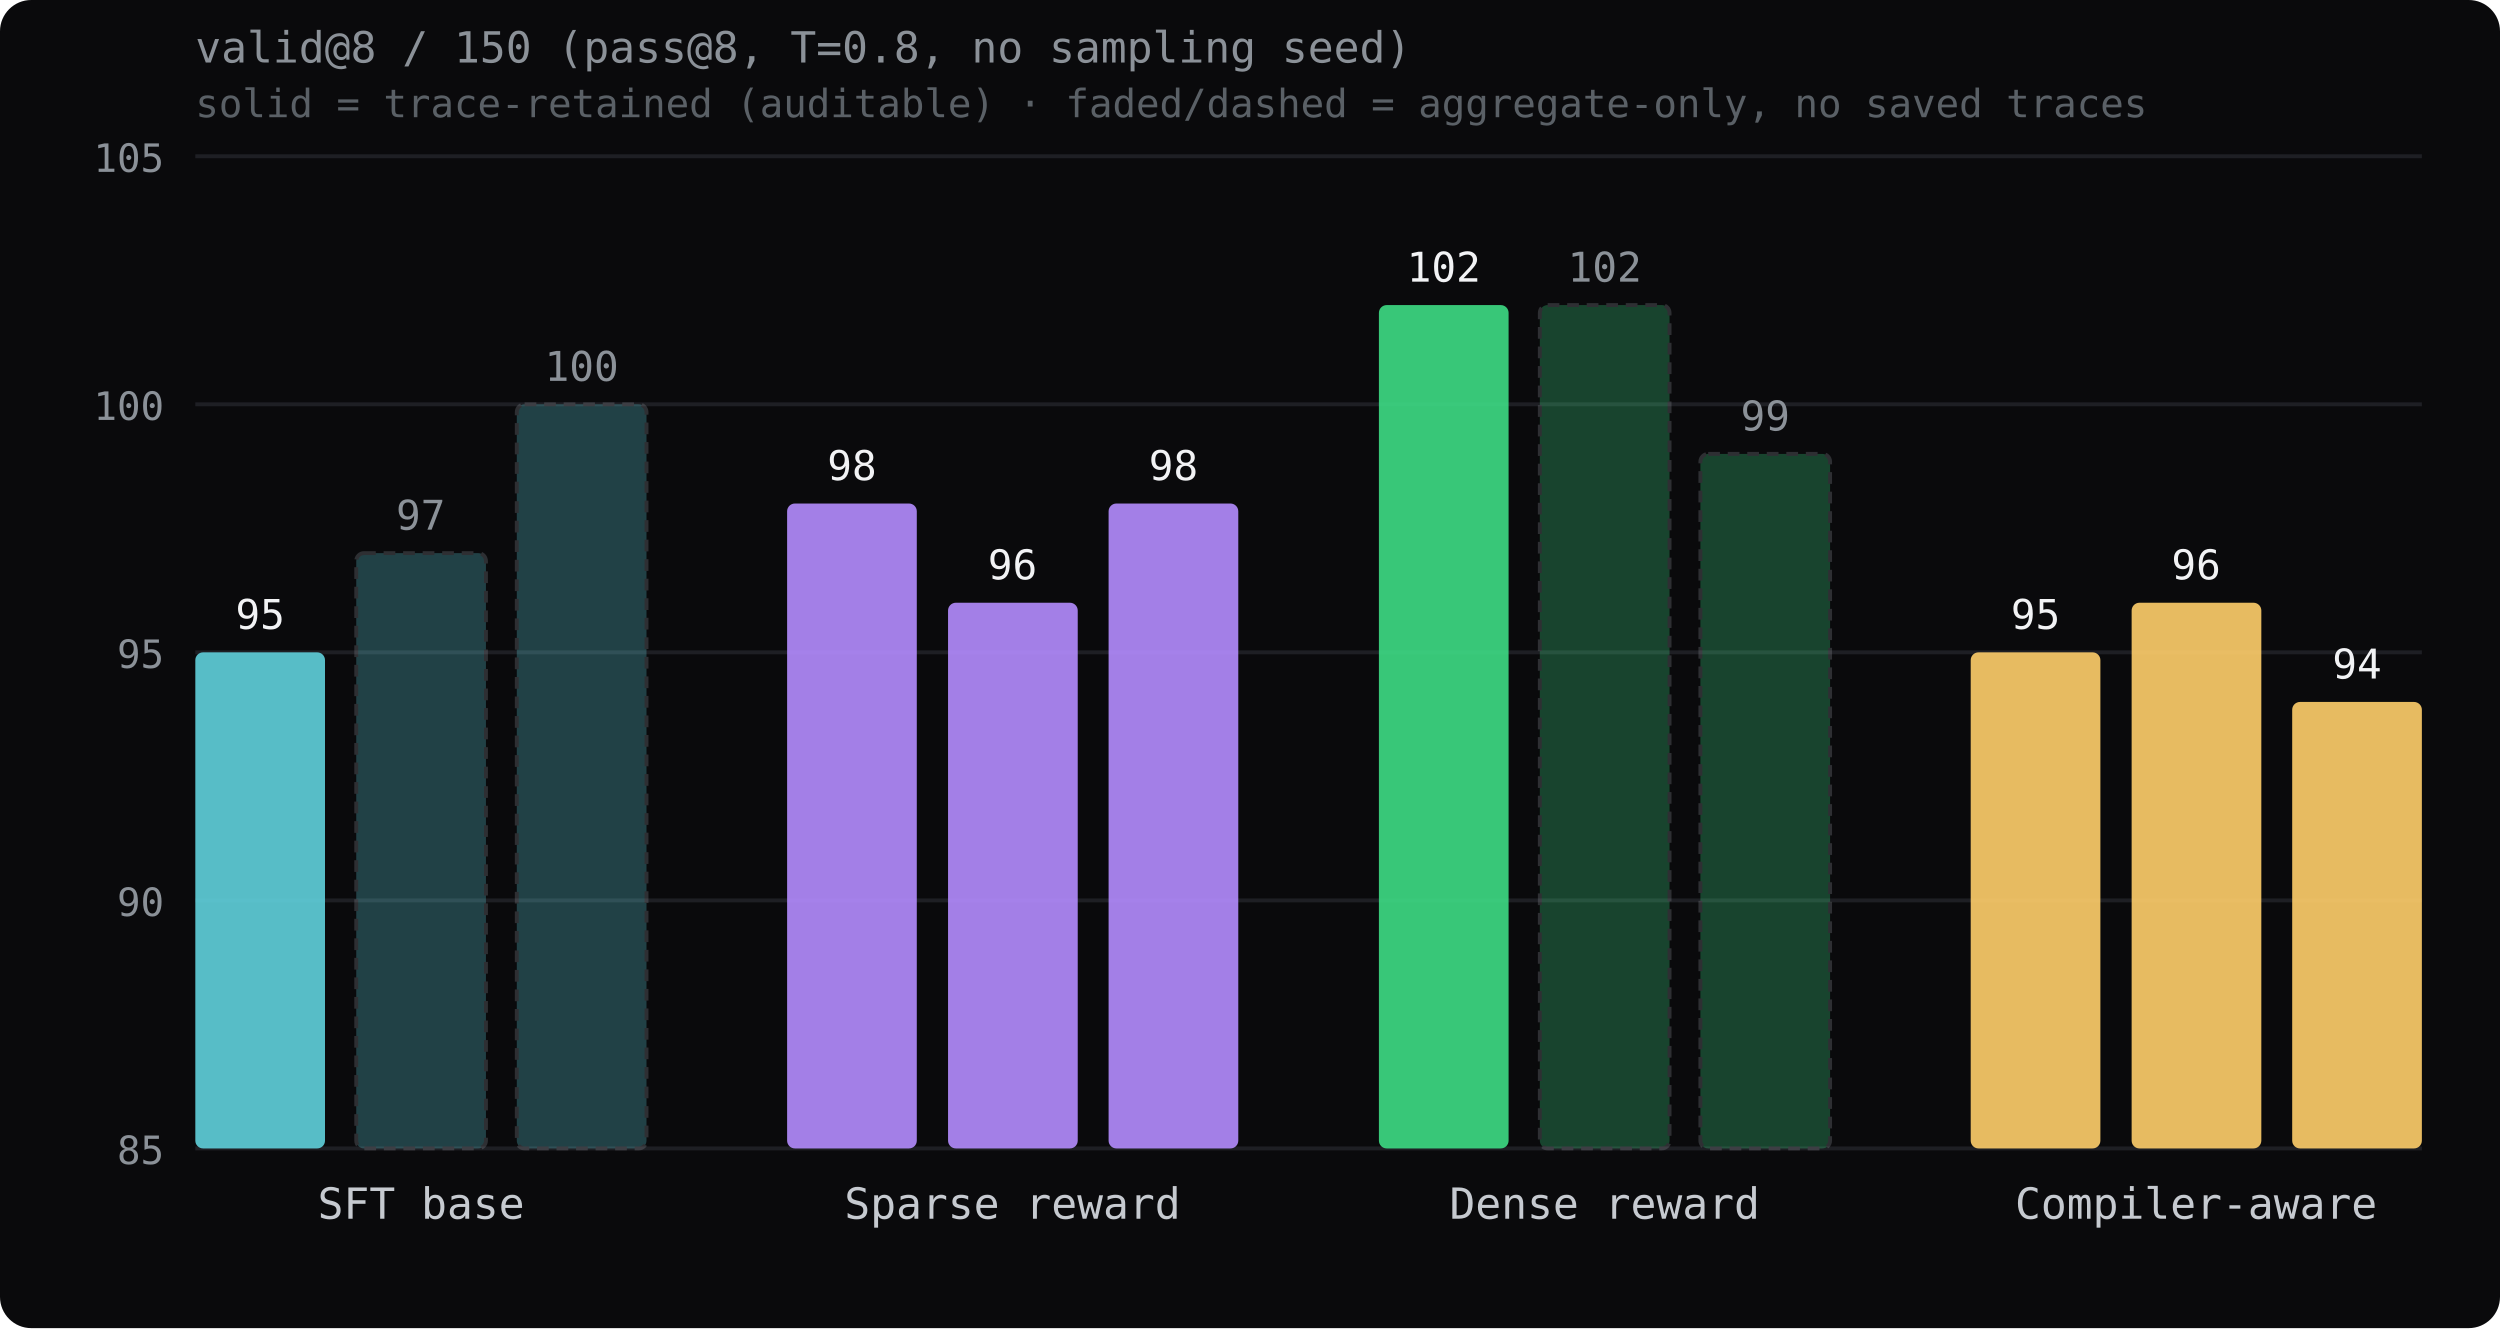
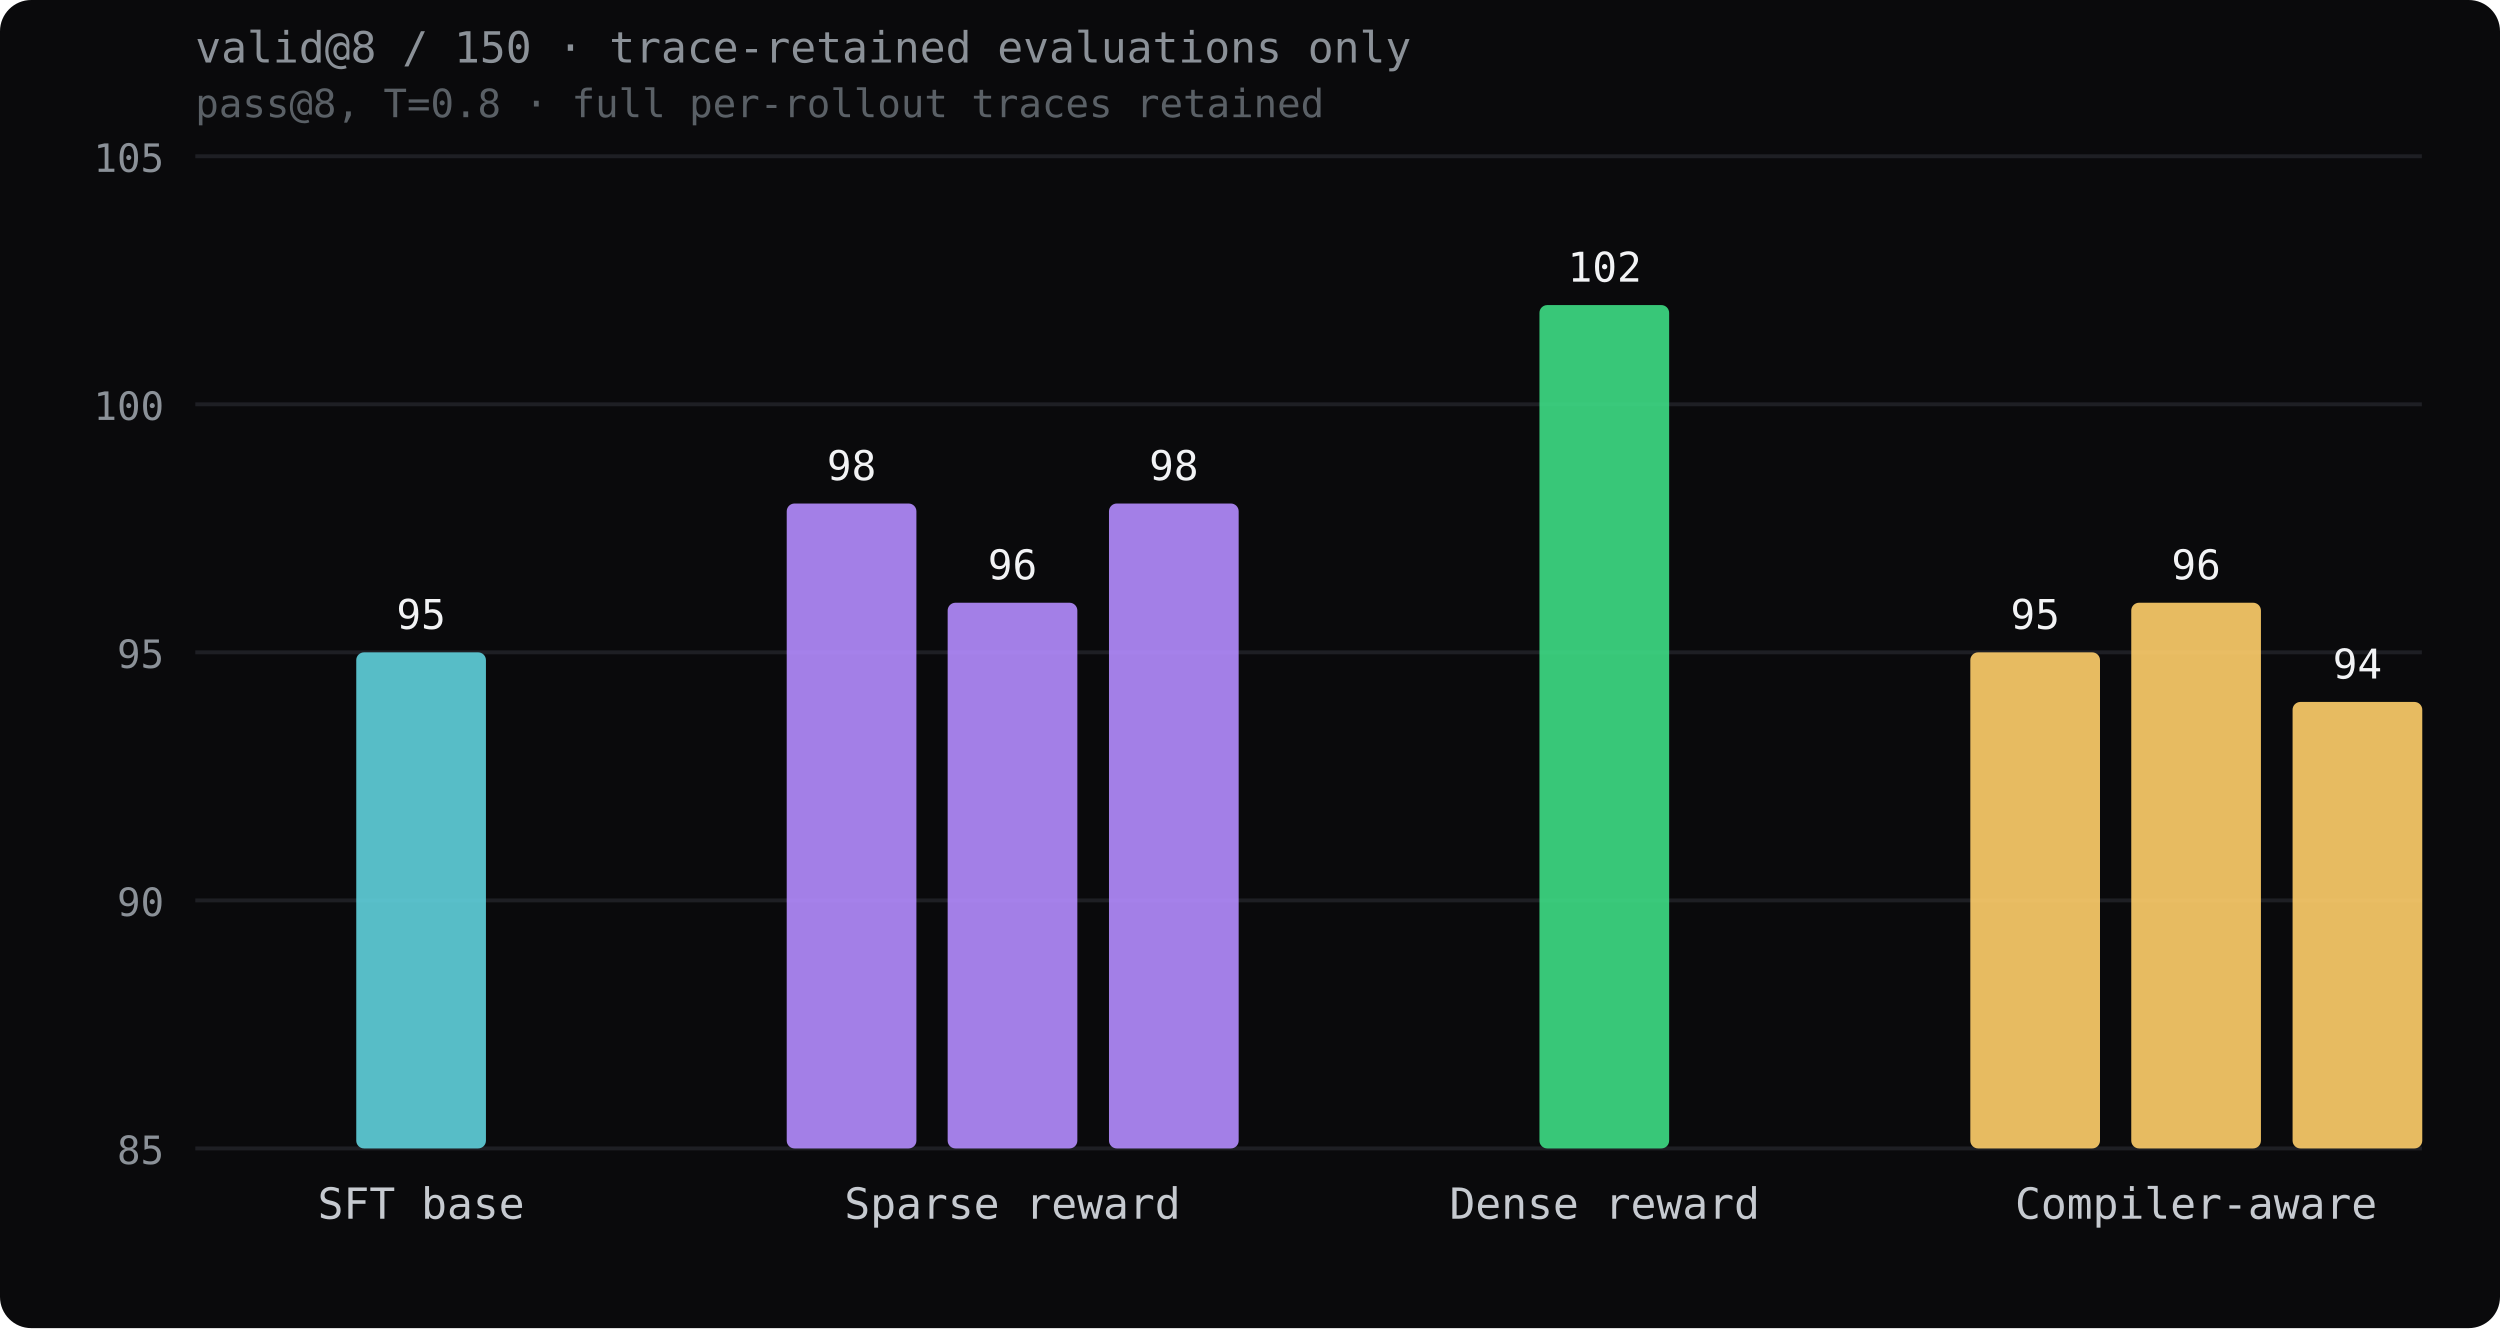
<svg xmlns="http://www.w3.org/2000/svg" viewBox="0 0 640 340" font-family="ui-monospace, SFMono-Regular, Menlo, monospace">
  <rect x="0" y="0" width="640" height="340" fill="#0a0a0c" rx="8" />
  <line x1="50" y1="294.0" x2="620" y2="294.0" stroke="#1e1f24" stroke-width="1" />
  <text x="42" y="298.0" text-anchor="end" font-size="10" fill="#8b9198">85</text>
  <line x1="50" y1="230.5" x2="620" y2="230.5" stroke="#1e1f24" stroke-width="1" />
  <text x="42" y="234.5" text-anchor="end" font-size="10" fill="#8b9198">90</text>
  <line x1="50" y1="167.0" x2="620" y2="167.0" stroke="#1e1f24" stroke-width="1" />
  <text x="42" y="171.0" text-anchor="end" font-size="10" fill="#8b9198">95</text>
  <line x1="50" y1="103.5" x2="620" y2="103.5" stroke="#1e1f24" stroke-width="1" />
  <text x="42" y="107.5" text-anchor="end" font-size="10" fill="#8b9198">100</text>
  <line x1="50" y1="40.0" x2="620" y2="40.0" stroke="#1e1f24" stroke-width="1" />
  <text x="42" y="44.0" text-anchor="end" font-size="10" fill="#8b9198">105</text>
-   <rect x="50.0" y="167.0" width="33.2" height="127.0" fill="#5fd0db" opacity="0.9" rx="2" />
-   <text x="66.6" y="161.0" text-anchor="middle" font-size="10.5" fill="#f2f3f5">95</text>
-   <rect x="91.2" y="141.6" width="33.2" height="152.4" fill="#5fd0db" opacity="0.28" rx="2" stroke="#8b9198" stroke-width="1" stroke-dasharray="3,2" />
-   <text x="107.7" y="135.6" text-anchor="middle" font-size="10.5" fill="#8b9198">97</text>
-   <rect x="132.3" y="103.5" width="33.2" height="190.5" fill="#5fd0db" opacity="0.28" rx="2" stroke="#8b9198" stroke-width="1" stroke-dasharray="3,2" />
-   <text x="148.9" y="97.5" text-anchor="middle" font-size="10.5" fill="#8b9198">100</text>
+   <rect x="91.2" y="167.0" width="33.2" height="127.0" fill="#5fd0db" opacity="0.9" rx="2" />
+   <text x="107.8" y="161.0" text-anchor="middle" font-size="10.5" fill="#f2f3f5">95</text>
  <text x="107.8" y="312.0" text-anchor="middle" font-size="11" fill="#c6cad0">SFT base</text>
-   <rect x="201.5" y="128.9" width="33.2" height="165.1" fill="#b48cff" opacity="0.9" rx="2" />
-   <text x="218.1" y="122.9" text-anchor="middle" font-size="10.5" fill="#f2f3f5">98</text>
-   <rect x="242.7" y="154.3" width="33.2" height="139.7" fill="#b48cff" opacity="0.9" rx="2" />
+   <rect x="201.4" y="128.9" width="33.2" height="165.1" fill="#b48cff" opacity="0.9" rx="2" />
+   <text x="218.0" y="122.9" text-anchor="middle" font-size="10.5" fill="#f2f3f5">98</text>
+   <rect x="242.6" y="154.3" width="33.2" height="139.7" fill="#b48cff" opacity="0.9" rx="2" />
  <text x="259.2" y="148.3" text-anchor="middle" font-size="10.5" fill="#f2f3f5">96</text>
-   <rect x="283.8" y="128.9" width="33.2" height="165.1" fill="#b48cff" opacity="0.9" rx="2" />
-   <text x="300.4" y="122.9" text-anchor="middle" font-size="10.5" fill="#f2f3f5">98</text>
+   <rect x="283.9" y="128.9" width="33.2" height="165.1" fill="#b48cff" opacity="0.9" rx="2" />
+   <text x="300.5" y="122.9" text-anchor="middle" font-size="10.5" fill="#f2f3f5">98</text>
  <text x="259.2" y="312.0" text-anchor="middle" font-size="11" fill="#c6cad0">Sparse reward</text>
-   <rect x="353.0" y="78.1" width="33.2" height="215.9" fill="#3ddc84" opacity="0.9" rx="2" />
-   <text x="369.6" y="72.1" text-anchor="middle" font-size="10.5" fill="#f2f3f5">102</text>
-   <rect x="394.2" y="78.1" width="33.2" height="215.9" fill="#3ddc84" opacity="0.28" rx="2" stroke="#8b9198" stroke-width="1" stroke-dasharray="3,2" />
-   <text x="410.8" y="72.1" text-anchor="middle" font-size="10.5" fill="#8b9198">102</text>
-   <rect x="435.3" y="116.2" width="33.2" height="177.8" fill="#3ddc84" opacity="0.28" rx="2" stroke="#8b9198" stroke-width="1" stroke-dasharray="3,2" />
-   <text x="451.9" y="110.2" text-anchor="middle" font-size="10.5" fill="#8b9198">99</text>
+   <rect x="394.1" y="78.1" width="33.2" height="215.9" fill="#3ddc84" opacity="0.9" rx="2" />
+   <text x="410.8" y="72.1" text-anchor="middle" font-size="10.5" fill="#f2f3f5">102</text>
  <text x="410.8" y="312.0" text-anchor="middle" font-size="11" fill="#c6cad0">Dense reward</text>
-   <rect x="504.5" y="167.0" width="33.2" height="127.0" fill="#ffce6a" opacity="0.9" rx="2" />
-   <text x="521.1" y="161.0" text-anchor="middle" font-size="10.5" fill="#f2f3f5">95</text>
-   <rect x="545.7" y="154.3" width="33.2" height="139.7" fill="#ffce6a" opacity="0.9" rx="2" />
+   <rect x="504.4" y="167.0" width="33.2" height="127.0" fill="#ffce6a" opacity="0.9" rx="2" />
+   <text x="521.0" y="161.0" text-anchor="middle" font-size="10.5" fill="#f2f3f5">95</text>
+   <rect x="545.6" y="154.3" width="33.2" height="139.7" fill="#ffce6a" opacity="0.9" rx="2" />
  <text x="562.2" y="148.3" text-anchor="middle" font-size="10.5" fill="#f2f3f5">96</text>
-   <rect x="586.8" y="179.7" width="33.2" height="114.3" fill="#ffce6a" opacity="0.9" rx="2" />
-   <text x="603.4" y="173.7" text-anchor="middle" font-size="10.5" fill="#f2f3f5">94</text>
+   <rect x="586.9" y="179.7" width="33.2" height="114.3" fill="#ffce6a" opacity="0.9" rx="2" />
+   <text x="603.5" y="173.7" text-anchor="middle" font-size="10.5" fill="#f2f3f5">94</text>
  <text x="562.2" y="312.0" text-anchor="middle" font-size="11" fill="#c6cad0">Compiler-aware</text>
-   <text x="50" y="16" font-size="11" fill="#8b9198">valid@8 / 150 (pass@8, T=0.8, no sampling seed)</text>
-   <text x="50" y="30" font-size="10" fill="#5a6066">solid = trace-retained (auditable) · faded/dashed = aggregate-only, no saved traces</text>
+   <text x="50" y="16" font-size="11" fill="#8b9198">valid@8 / 150 · trace-retained evaluations only</text>
+   <text x="50" y="30" font-size="10" fill="#5a6066">pass@8, T=0.8 · full per-rollout traces retained</text>
</svg>
